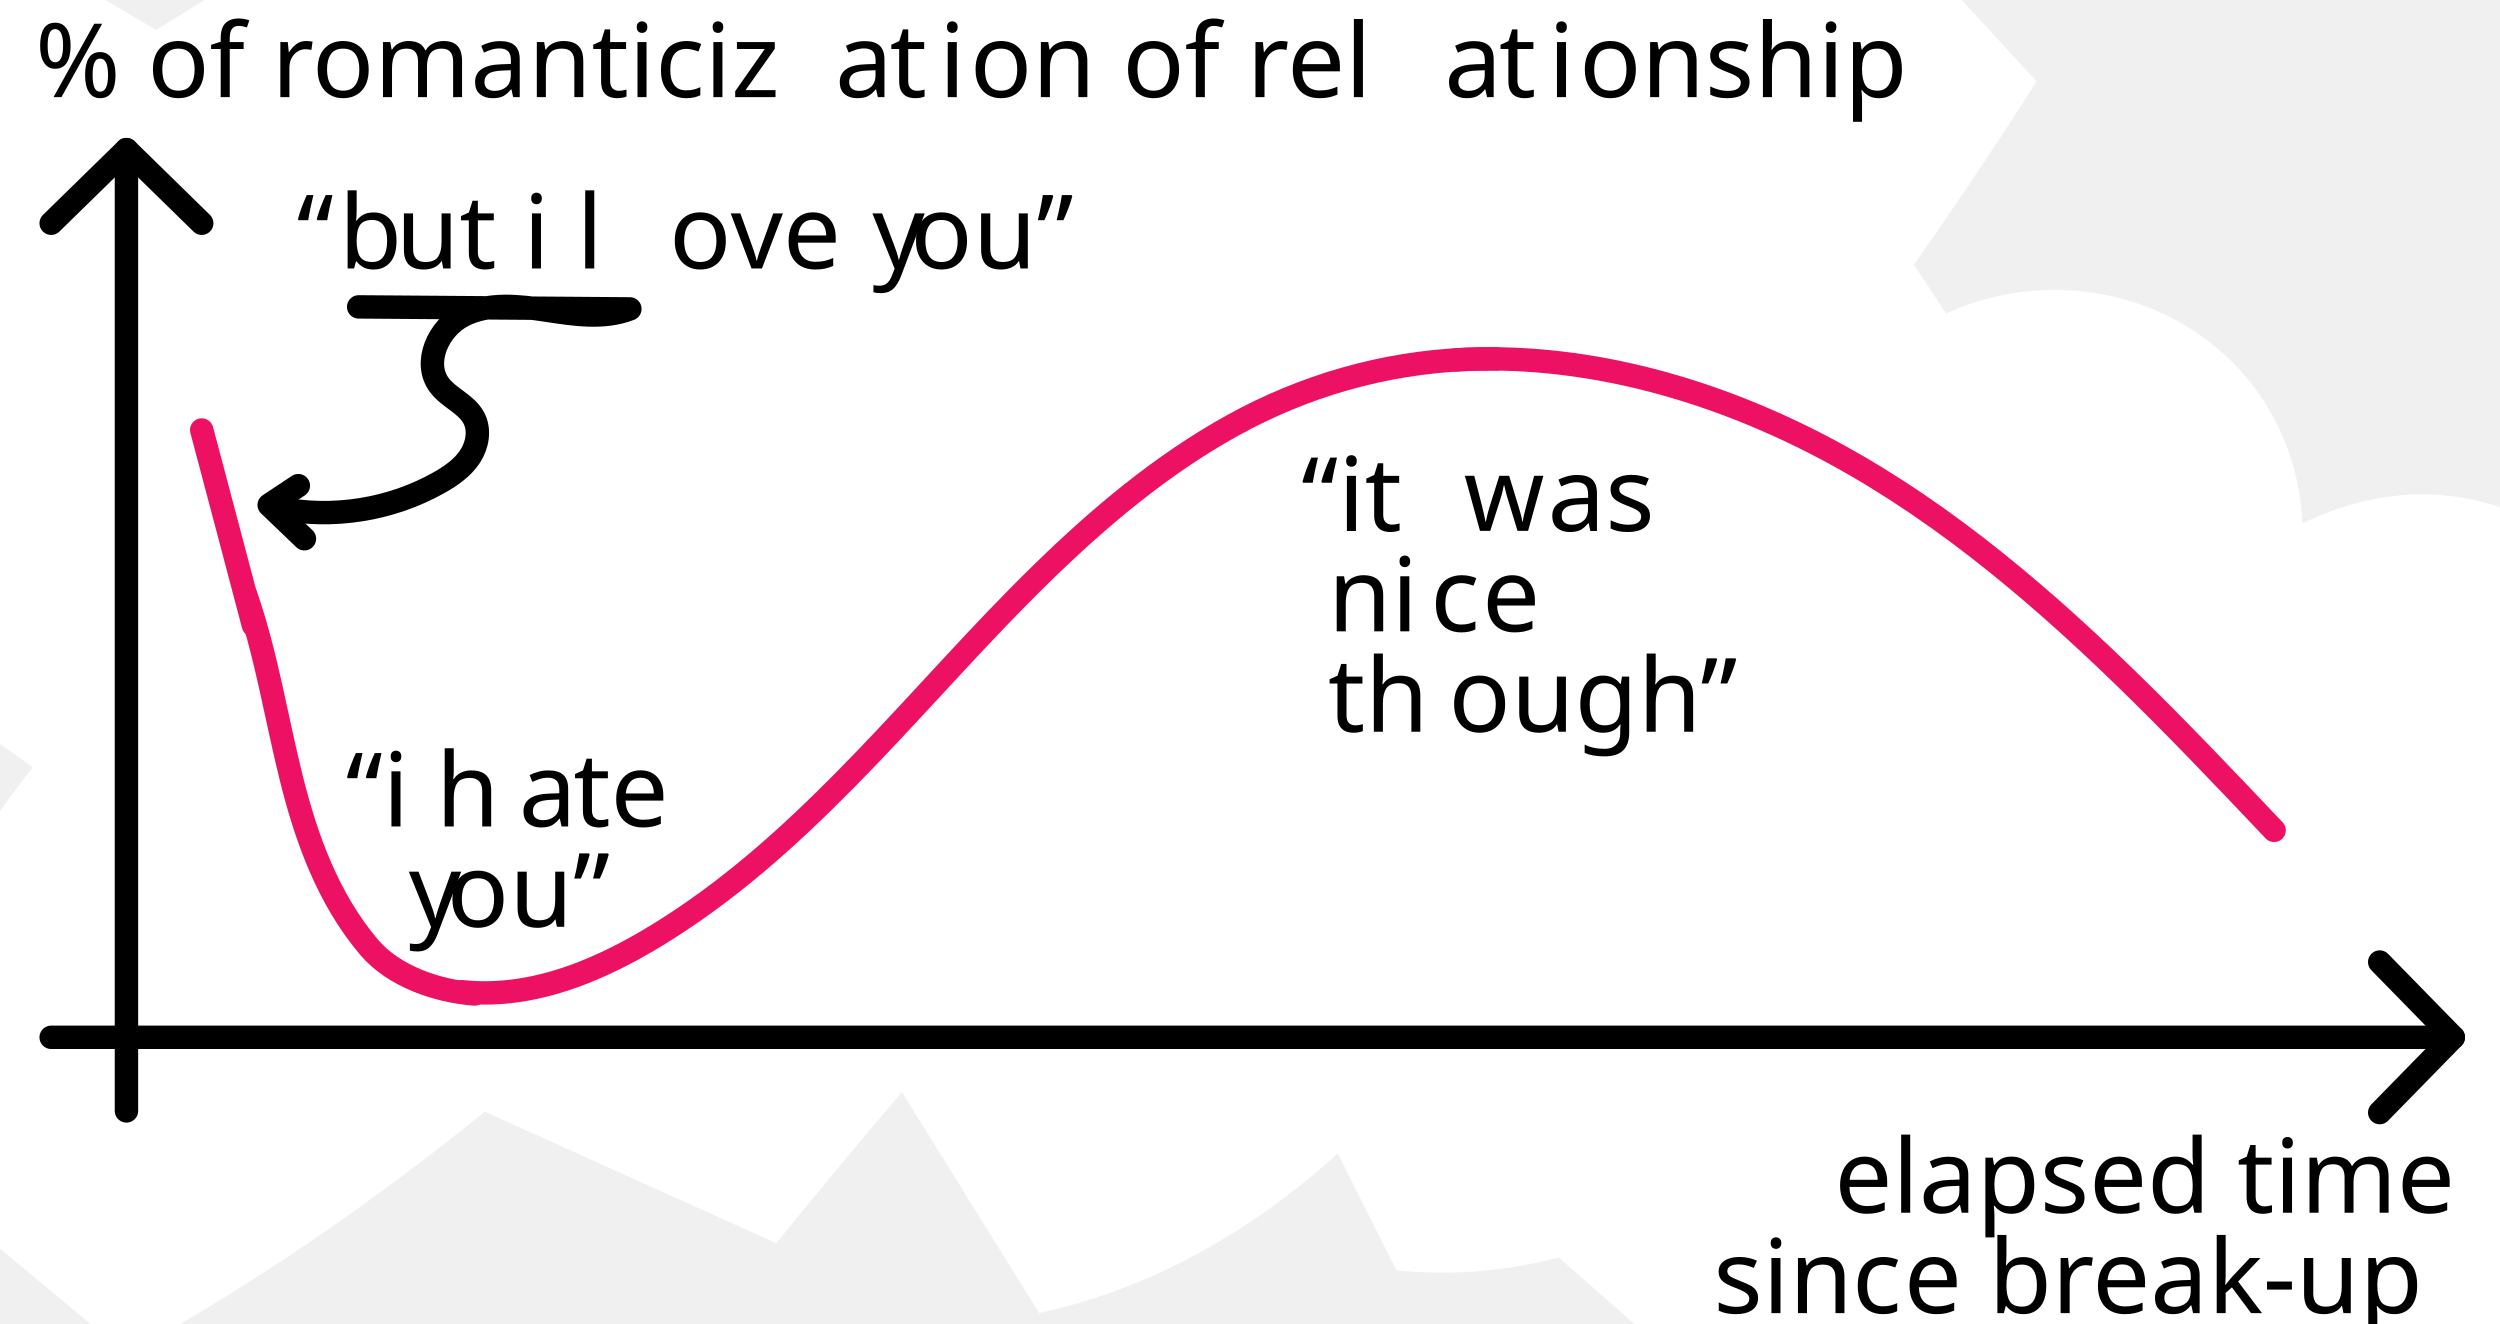
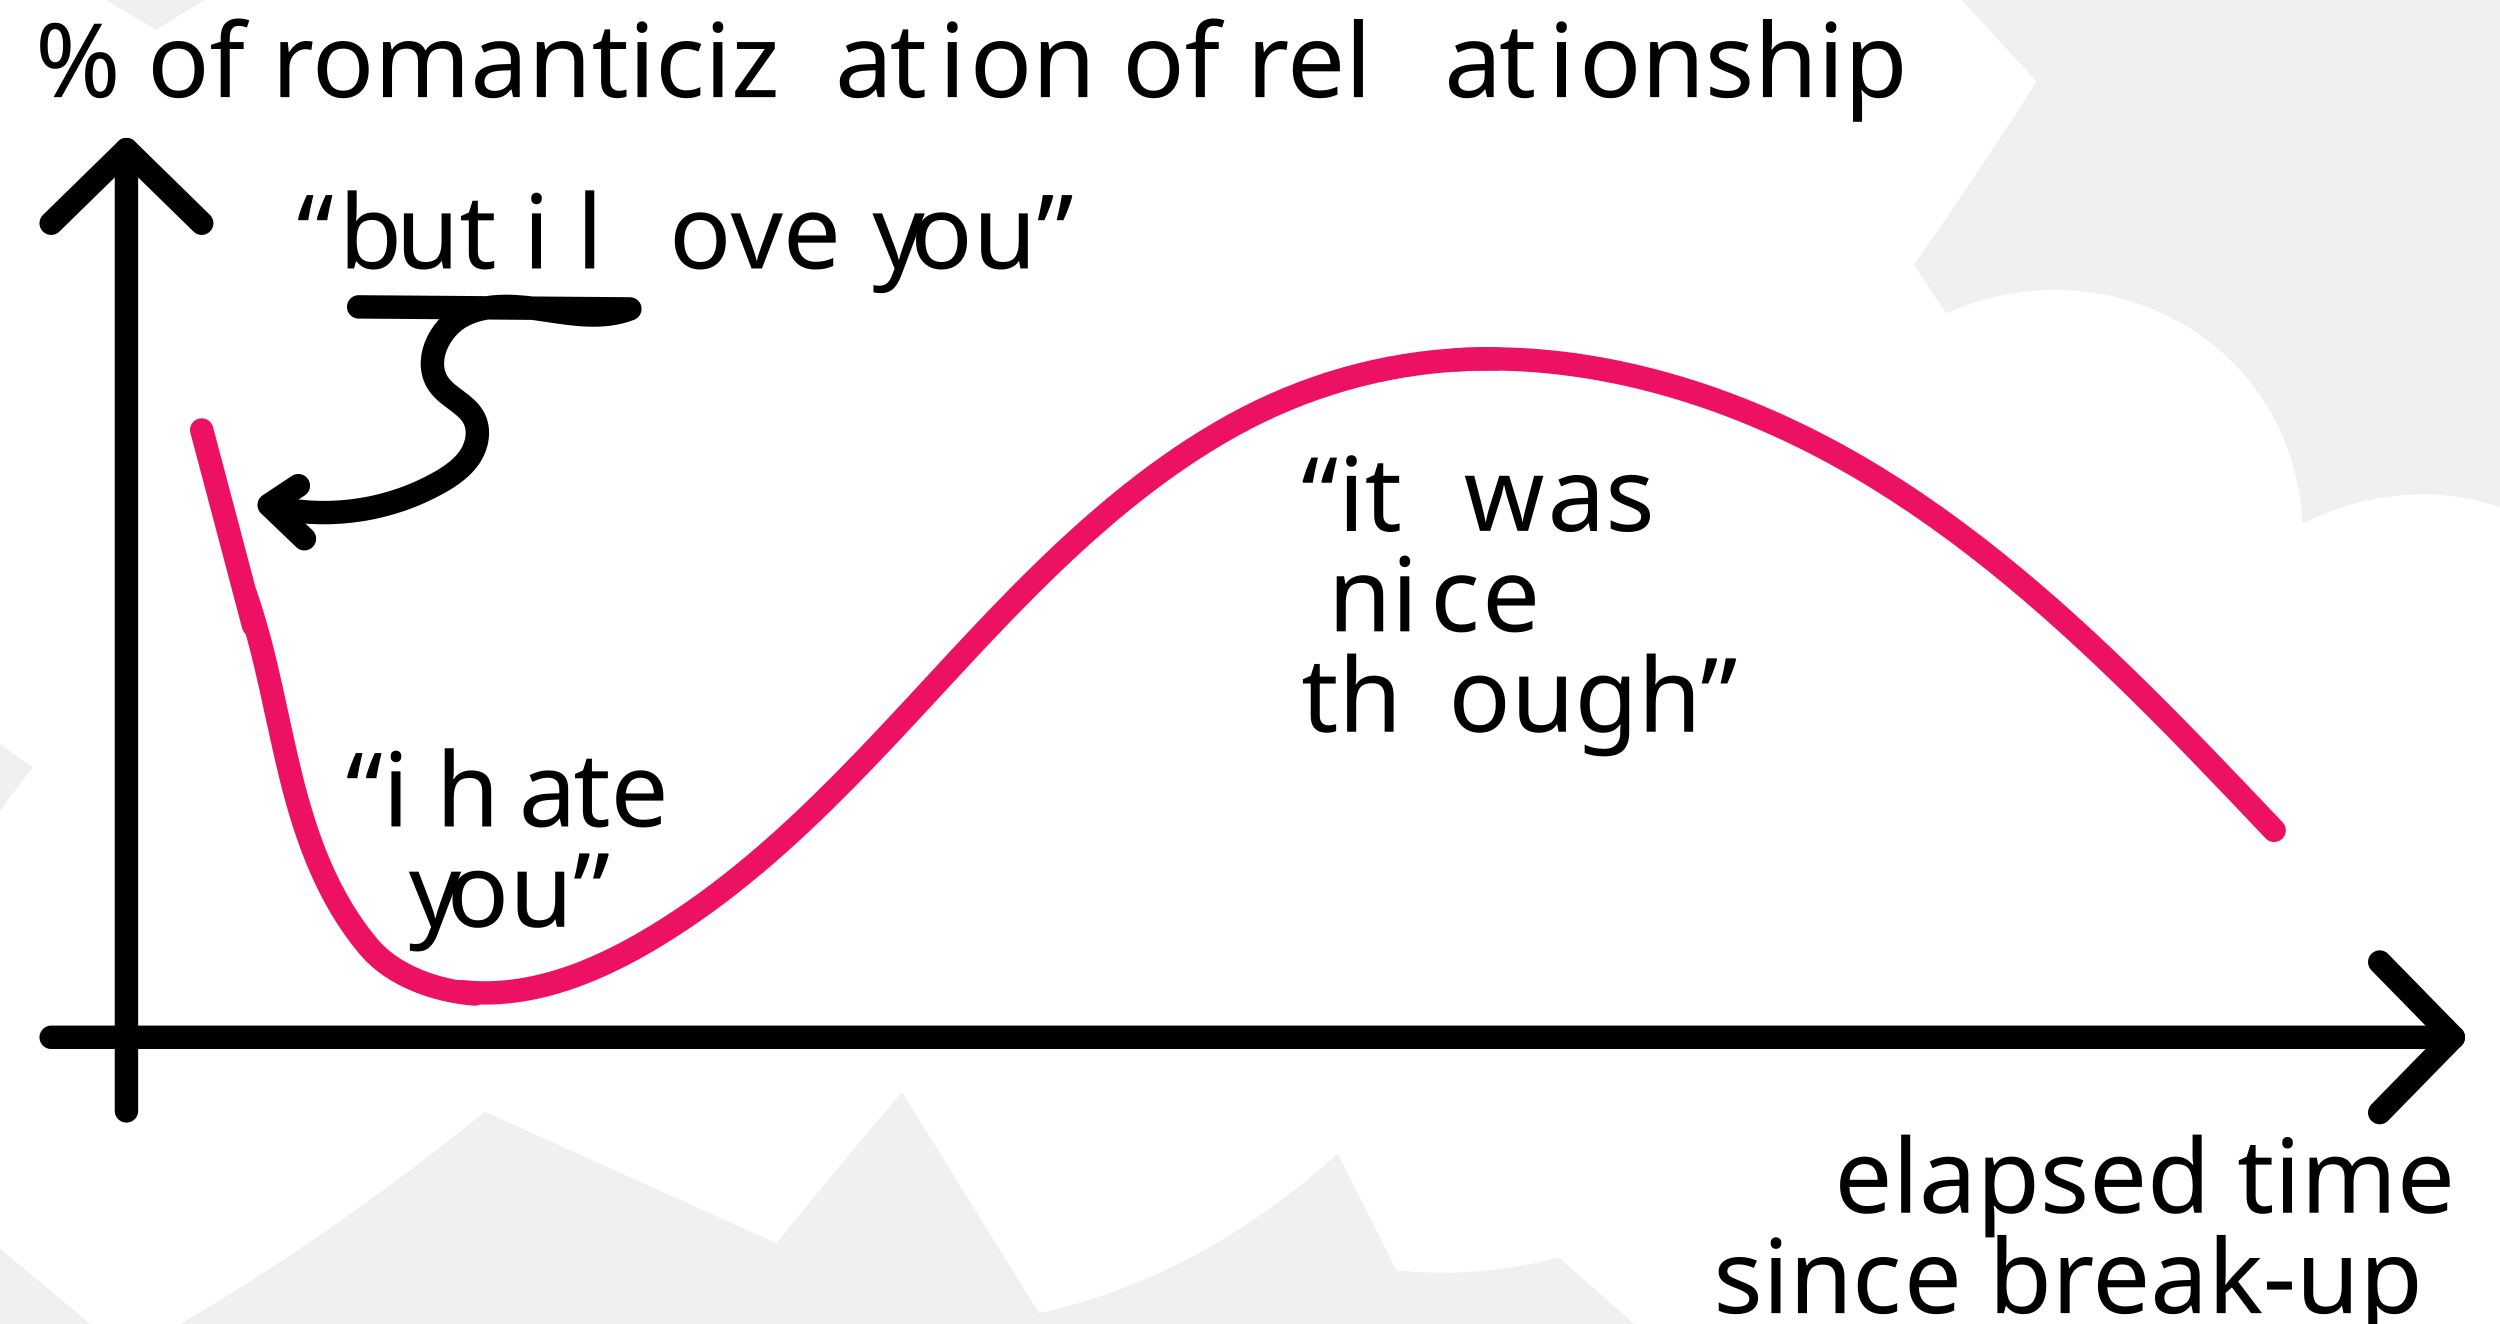
<svg xmlns="http://www.w3.org/2000/svg" version="1.1" id="Layer_1" x="0px" y="0px" width="747.34px" height="395.65px" viewBox="0 0 747.34 395.65" enable-background="new 0 0 747.34 395.65" xml:space="preserve">
  <path fill="none" stroke="#FFFFFF" stroke-width="120" stroke-linejoin="bevel" stroke-miterlimit="10" d="M47.62,9.5  C29.86,39.68,12.1,69.86-5.66,100.04c24.89-3.78,47.07-17.31,68.49-30.55c44-27.19,87.99-54.38,131.99-81.56  C124.85,57.42,53.5,128.83,11.39,218c41.01-41.27,82.02-82.55,123.03-123.82c23.65-23.8,47.48-47.75,75.2-66.65  s59.9-32.63,93.43-33.55c-64.39,70.35-128.78,140.71-193.17,211.06C69.42,249.25,27.85,295.29,9.09,352.22  c117.75-64.62,208.47-168.1,296.61-269.46c29.11-33.48,58.23-66.97,87.34-100.45c-2.89,69.28-50.93,127.44-98.06,178.3  s-98.14,104.73-109.47,173.13C283.15,213.81,420.99,63.64,558.14-7.78c-68.96,108.77-180,240.84-260.15,341.64  c38.94-8.4,70.29-37.53,93.84-69.66s41.39-68.23,65.79-99.72s57.58-59.1,97.07-64.37c-43.73,73.32-87.46,146.63-131.18,219.95  c40.92,4.14,77.62-26.12,101.23-59.81c23.61-33.68,39.88-72.85,68.78-102.12c4.6-4.66,9.75-9.18,16.08-10.89  c6.33-1.71,14.08,0.23,17.22,5.98c3.69,6.76-0.2,14.99-4.03,21.67c-35.21,61.32-81.03,159.46-116.24,220.78  c63.2-47.86,137.02-132.54,200.22-180.4c7.38-5.59,18.37-11.05,24.91-4.5c6.56,6.58,1,17.59-4.67,24.95  c-45.65,59.3-91.31,118.6-136.96,177.9c50.32-33.88,100.64-67.77,150.96-101.65c-10.23,26.64-20.47,53.28-30.7,79.91" />
  <line fill="none" stroke="#000000" stroke-width="7" stroke-linecap="round" stroke-linejoin="round" stroke-miterlimit="10" x1="15.3" y1="310.09" x2="733.38" y2="310.09" />
  <polyline fill="none" stroke="#000000" stroke-width="7" stroke-linecap="round" stroke-linejoin="round" stroke-miterlimit="10" points="  711.38,287.59 733.38,310.09 711.38,332.59 " />
  <text transform="matrix(1 0 0 1 548.3793 362.535)">
    <tspan x="0" y="0" font-family="'PermanentMarker'" font-size="30.74px">elapsed time</tspan>
    <tspan x="-36.17" y="30" font-family="'PermanentMarker'" font-size="30.74px">sin</tspan>
    <tspan x="5.28" y="30" font-family="'PermanentMarker'" font-size="30.74px">c</tspan>
    <tspan x="20.77" y="30" font-family="'PermanentMarker'" font-size="30.74px">e break-up</tspan>
  </text>
  <polyline fill="none" stroke="#000000" stroke-width="7" stroke-linecap="round" stroke-linejoin="round" stroke-miterlimit="10" points="  15.3,66.73 37.8,44.73 60.3,66.73 " />
  <line fill="none" stroke="#000000" stroke-width="7" stroke-linecap="round" stroke-linejoin="round" stroke-miterlimit="10" x1="37.8" y1="44.73" x2="37.8" y2="332.09" />
  <text transform="matrix(1 0 0 1 10.4968 29.04)">
    <tspan x="0" y="0" font-family="'PermanentMarker'" font-size="30.74px">% of romanticiz</tspan>
    <tspan x="239.14" y="0" font-family="'PermanentMarker'" font-size="30.74px" letter-spacing="-1">a</tspan>
    <tspan x="255.47" y="0" font-family="'PermanentMarker'" font-size="30.74px">t</tspan>
    <tspan x="270.21" y="0" font-family="'PermanentMarker'" font-size="30.74px">i</tspan>
    <tspan x="279.45" y="0" font-family="'PermanentMarker'" font-size="30.74px">on of rel</tspan>
    <tspan x="421.26" y="0" font-family="'PermanentMarker'" font-size="30.74px" letter-spacing="-1">a</tspan>
    <tspan x="437.59" y="0" font-family="'PermanentMarker'" font-size="30.74px">t</tspan>
    <tspan x="452.33" y="0" font-family="'PermanentMarker'" font-size="30.74px">i</tspan>
    <tspan x="461.58" y="0" font-family="'PermanentMarker'" font-size="30.74px">onship</tspan>
  </text>
  <path fill="none" stroke="#ED1164" stroke-width="7" stroke-linecap="round" stroke-linejoin="round" stroke-miterlimit="10" d="  M60.3,128.54c5.19,19.44,10.3,38.91,15.45,58.36" />
  <path fill="none" stroke="#000000" stroke-width="7" stroke-linecap="round" stroke-linejoin="round" stroke-miterlimit="10" d="  M89.18,145.18c-2.9,1.93-5.8,3.85-8.71,5.78c3.51,3.36,7.02,6.73,10.53,10.09" />
  <path fill="none" stroke="#000000" stroke-width="7" stroke-linecap="round" stroke-linejoin="round" stroke-miterlimit="10" d="  M107.22,91.74c27.02,0.2,54.05,0.4,81.07,0.6c-7.83,3.06-16.6,1.65-24.92,0.39c-8.31-1.27-17.24-2.26-24.77,1.49  s-12.29,14.14-7.27,20.89c2.85,3.84,8.06,5.61,10.31,9.83c1.9,3.58,1.1,8.14-1.12,11.52c-2.23,3.38-5.67,5.78-9.19,7.77  c-14.47,8.19-31.94,10.96-48.23,7.64" />
  <text transform="matrix(1 0 0 1 88.6947 80.257)">
    <tspan x="0" y="0" font-family="'PermanentMarker'" font-size="30.74px">“</tspan>
    <tspan x="12.61" y="0" font-family="'PermanentMarker'" font-size="30.74px">b</tspan>
    <tspan x="29.63" y="0" font-family="'PermanentMarker'" font-size="30.74px">ut i l</tspan>
    <tspan x="111.34" y="0" font-family="'PermanentMarker'" font-size="30.74px">o</tspan>
    <tspan x="129.74" y="0" font-family="'PermanentMarker'" font-size="30.74px">ve </tspan>
    <tspan x="172.07" y="0" font-family="'PermanentMarker'" font-size="30.74px">y</tspan>
    <tspan x="183.45" y="0" font-family="'PermanentMarker'" font-size="30.74px">o</tspan>
    <tspan x="202.18" y="0" font-family="'PermanentMarker'" font-size="30.74px">u”</tspan>
  </text>
  <path fill="none" stroke="#ED1164" stroke-width="7" stroke-linecap="round" stroke-linejoin="round" stroke-miterlimit="10" d="  M73.46,177.84c6.19,17.82,9.07,36.52,13.62,54.77c4.51,18.12,10.98,36,23.17,50.47c7.39,8.77,20.43,13.21,31.58,14.06" />
  <text transform="matrix(1 0 0 1 103.3699 247.0512)">
    <tspan x="0" y="0" font-family="'PermanentMarker'" font-size="30.74px">“i h</tspan>
    <tspan x="51.72" y="0" font-family="'PermanentMarker'" font-size="30.74px" letter-spacing="-1">a</tspan>
    <tspan x="68.05" y="0" font-family="'PermanentMarker'" font-size="30.74px">te</tspan>
    <tspan x="18.82" y="30" font-family="'PermanentMarker'" font-size="30.74px">y</tspan>
    <tspan x="30.2" y="30" font-family="'PermanentMarker'" font-size="30.74px">o</tspan>
    <tspan x="48.93" y="30" font-family="'PermanentMarker'" font-size="30.74px">u”</tspan>
  </text>
  <path fill="none" stroke="#ED1164" stroke-width="7" stroke-linecap="round" stroke-linejoin="round" stroke-miterlimit="10" d="  M138.07,296.45c23.87,2.62,46.93-9,66.18-21.92c20.28-13.61,38.08-30.54,54.95-48.11c17.48-18.21,34.06-37.29,52.13-54.93  c17.23-16.83,35.87-32.53,57.01-44.25c21.52-11.93,45.28-18.76,69.88-19.81c3.03-0.13,6.07-0.17,9.1-0.14" />
  <text transform="matrix(1 0 0 1 388.9944 158.7325)">
    <tspan x="0" y="0" font-family="'PermanentMarker'" font-size="30.74px">“it </tspan>
    <tspan x="48.57" y="0" font-family="'PermanentMarker'" font-size="30.74px">w</tspan>
    <tspan x="73.64" y="0" font-family="'PermanentMarker'" font-size="30.74px">a</tspan>
    <tspan x="90.9" y="0" font-family="'PermanentMarker'" font-size="30.74px">s</tspan>
    <tspan x="0" y="30" font-family="'PermanentMarker'" font-size="30.74px"> ni</tspan>
    <tspan x="38.58" y="30" font-family="'PermanentMarker'" font-size="30.74px">c</tspan>
    <tspan x="54.07" y="30" font-family="'PermanentMarker'" font-size="30.74px">e </tspan>
-     <tspan x="0" y="60" font-family="'PermanentMarker'" font-size="30.74px"> th</tspan>
+     <tspan x="0" y="60" font-family="'PermanentMarker'" font-size="30.74px">th</tspan>
    <tspan x="44.01" y="60" font-family="'PermanentMarker'" font-size="30.74px">o</tspan>
    <tspan x="62.74" y="60" font-family="'PermanentMarker'" font-size="30.74px">ugh”</tspan>
  </text>
  <path fill="none" stroke="#ED1164" stroke-width="7" stroke-linecap="round" stroke-linejoin="round" stroke-miterlimit="10" d="  M435.2,107.57c37.24-2.21,74.54,8.06,107.5,24.95c34.17,17.52,64.03,42.42,91.5,68.98c15.65,15.13,30.64,30.92,45.61,46.72" />
</svg>
